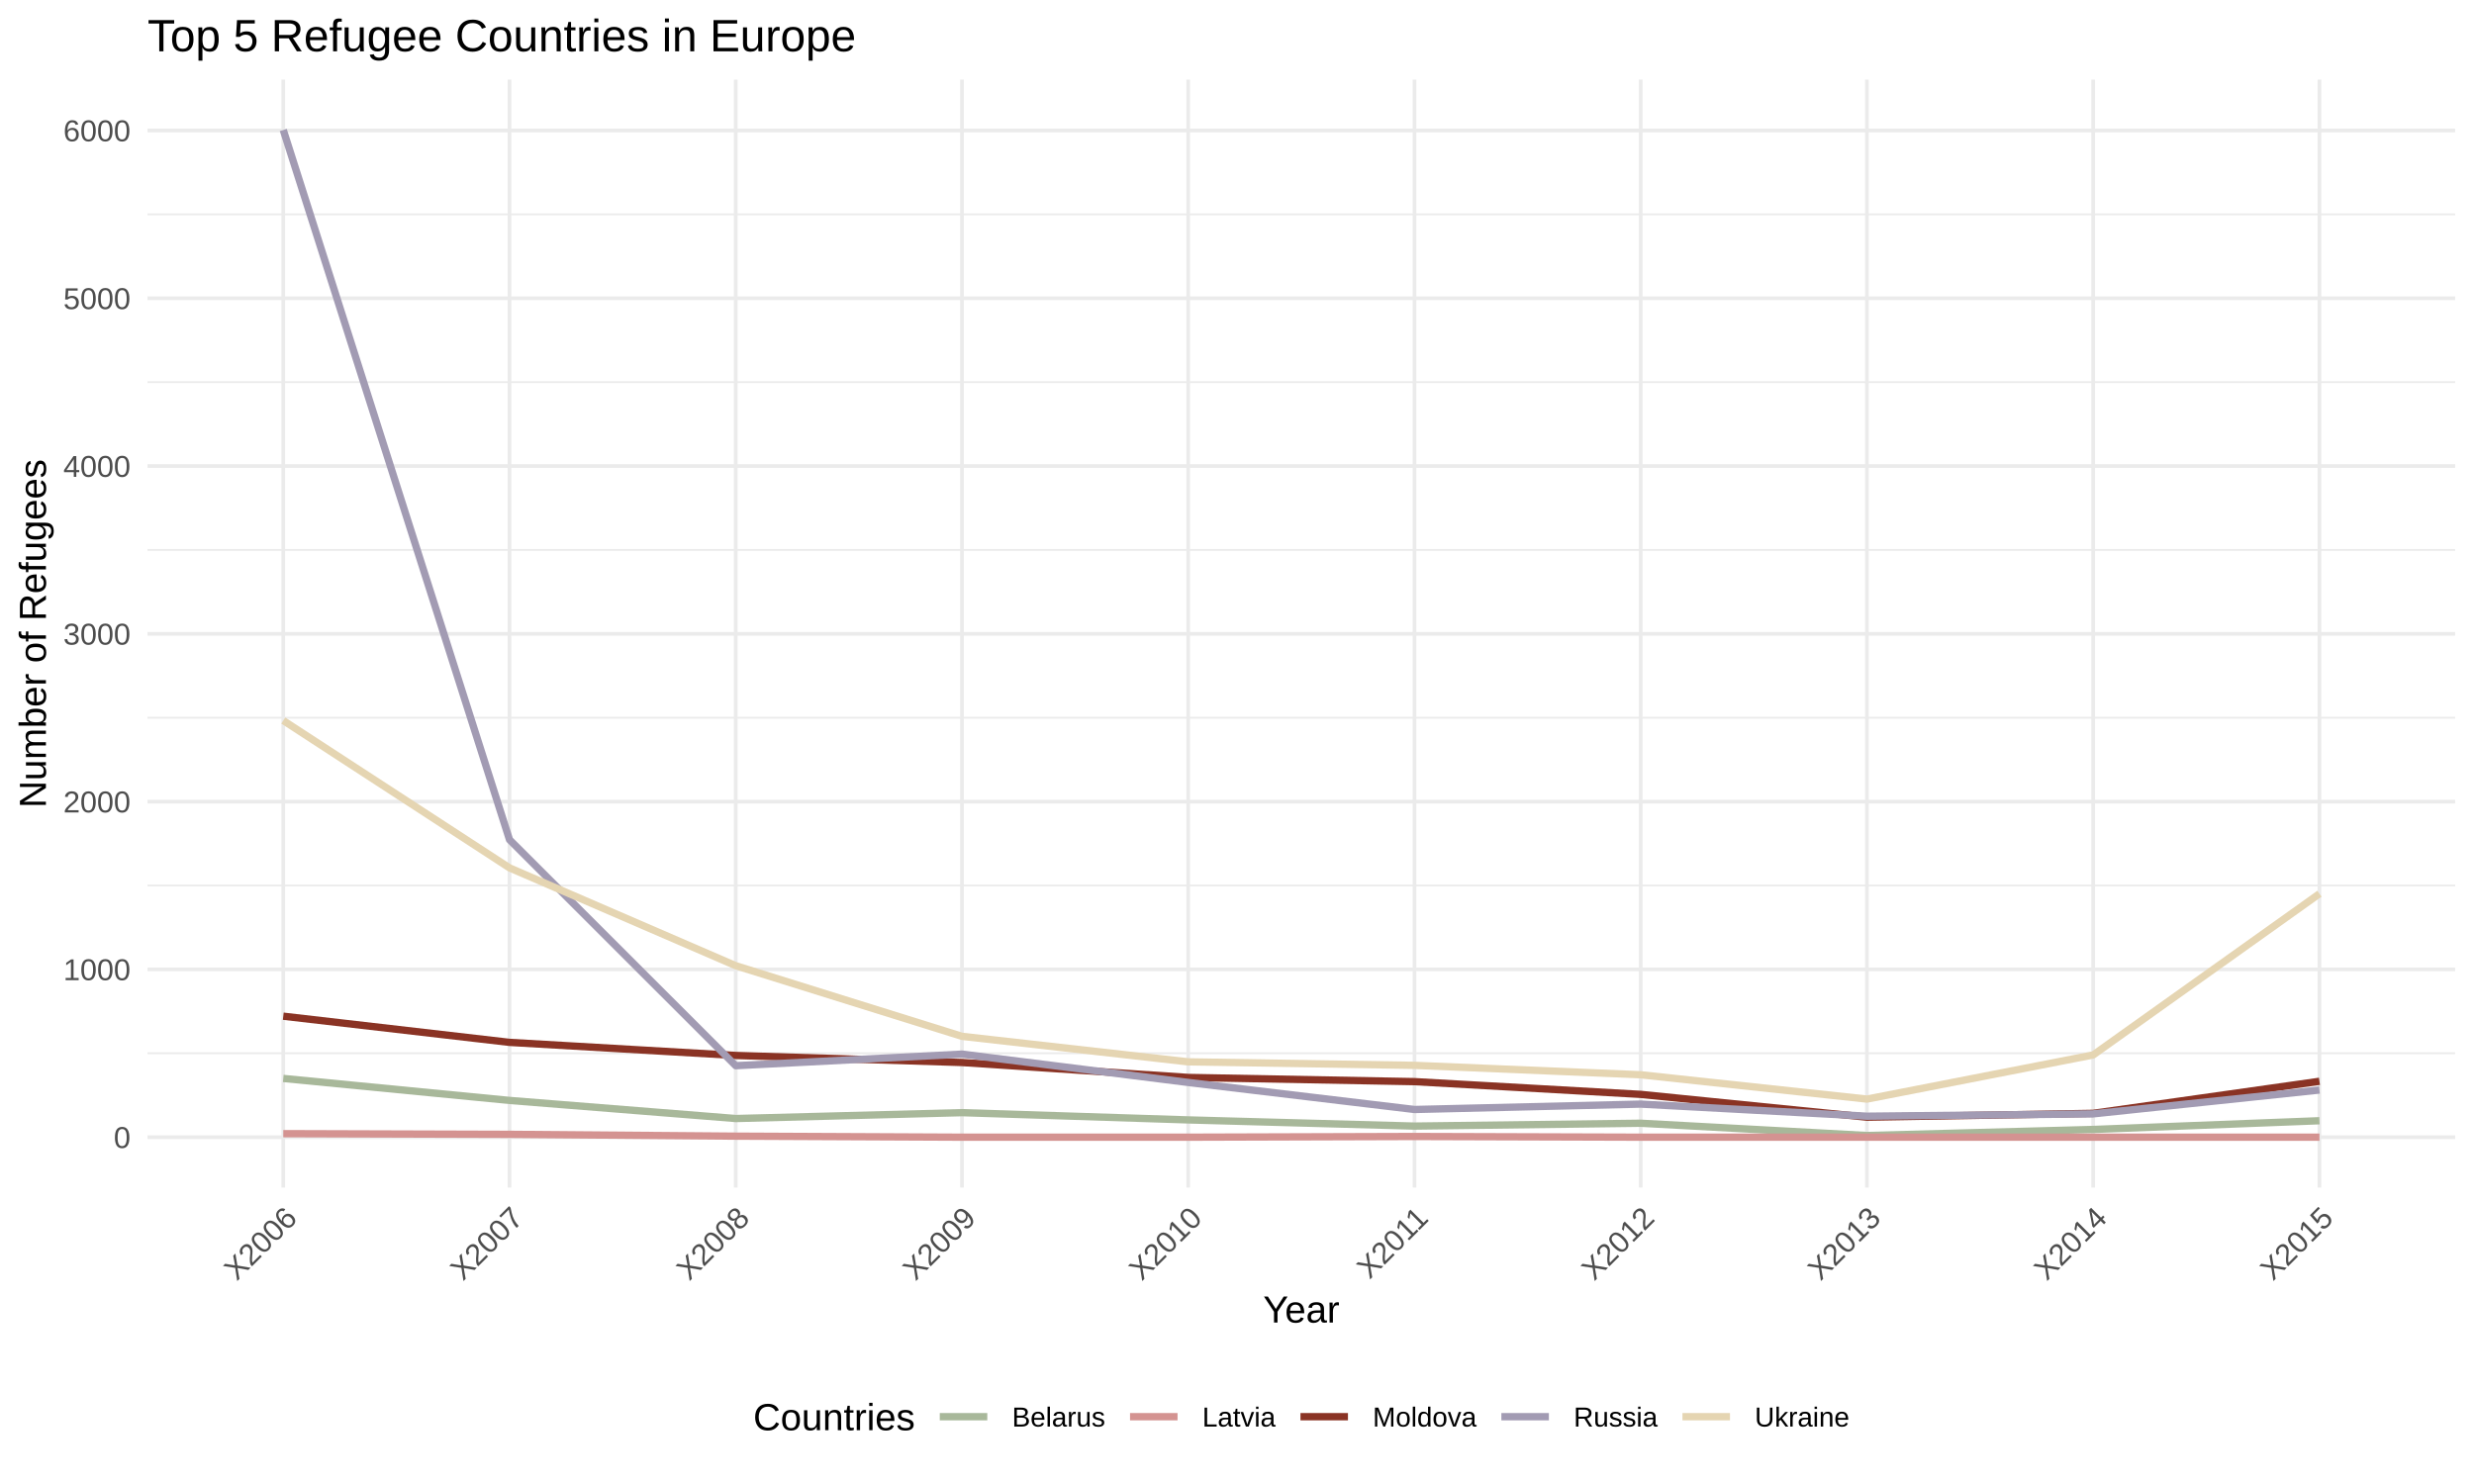
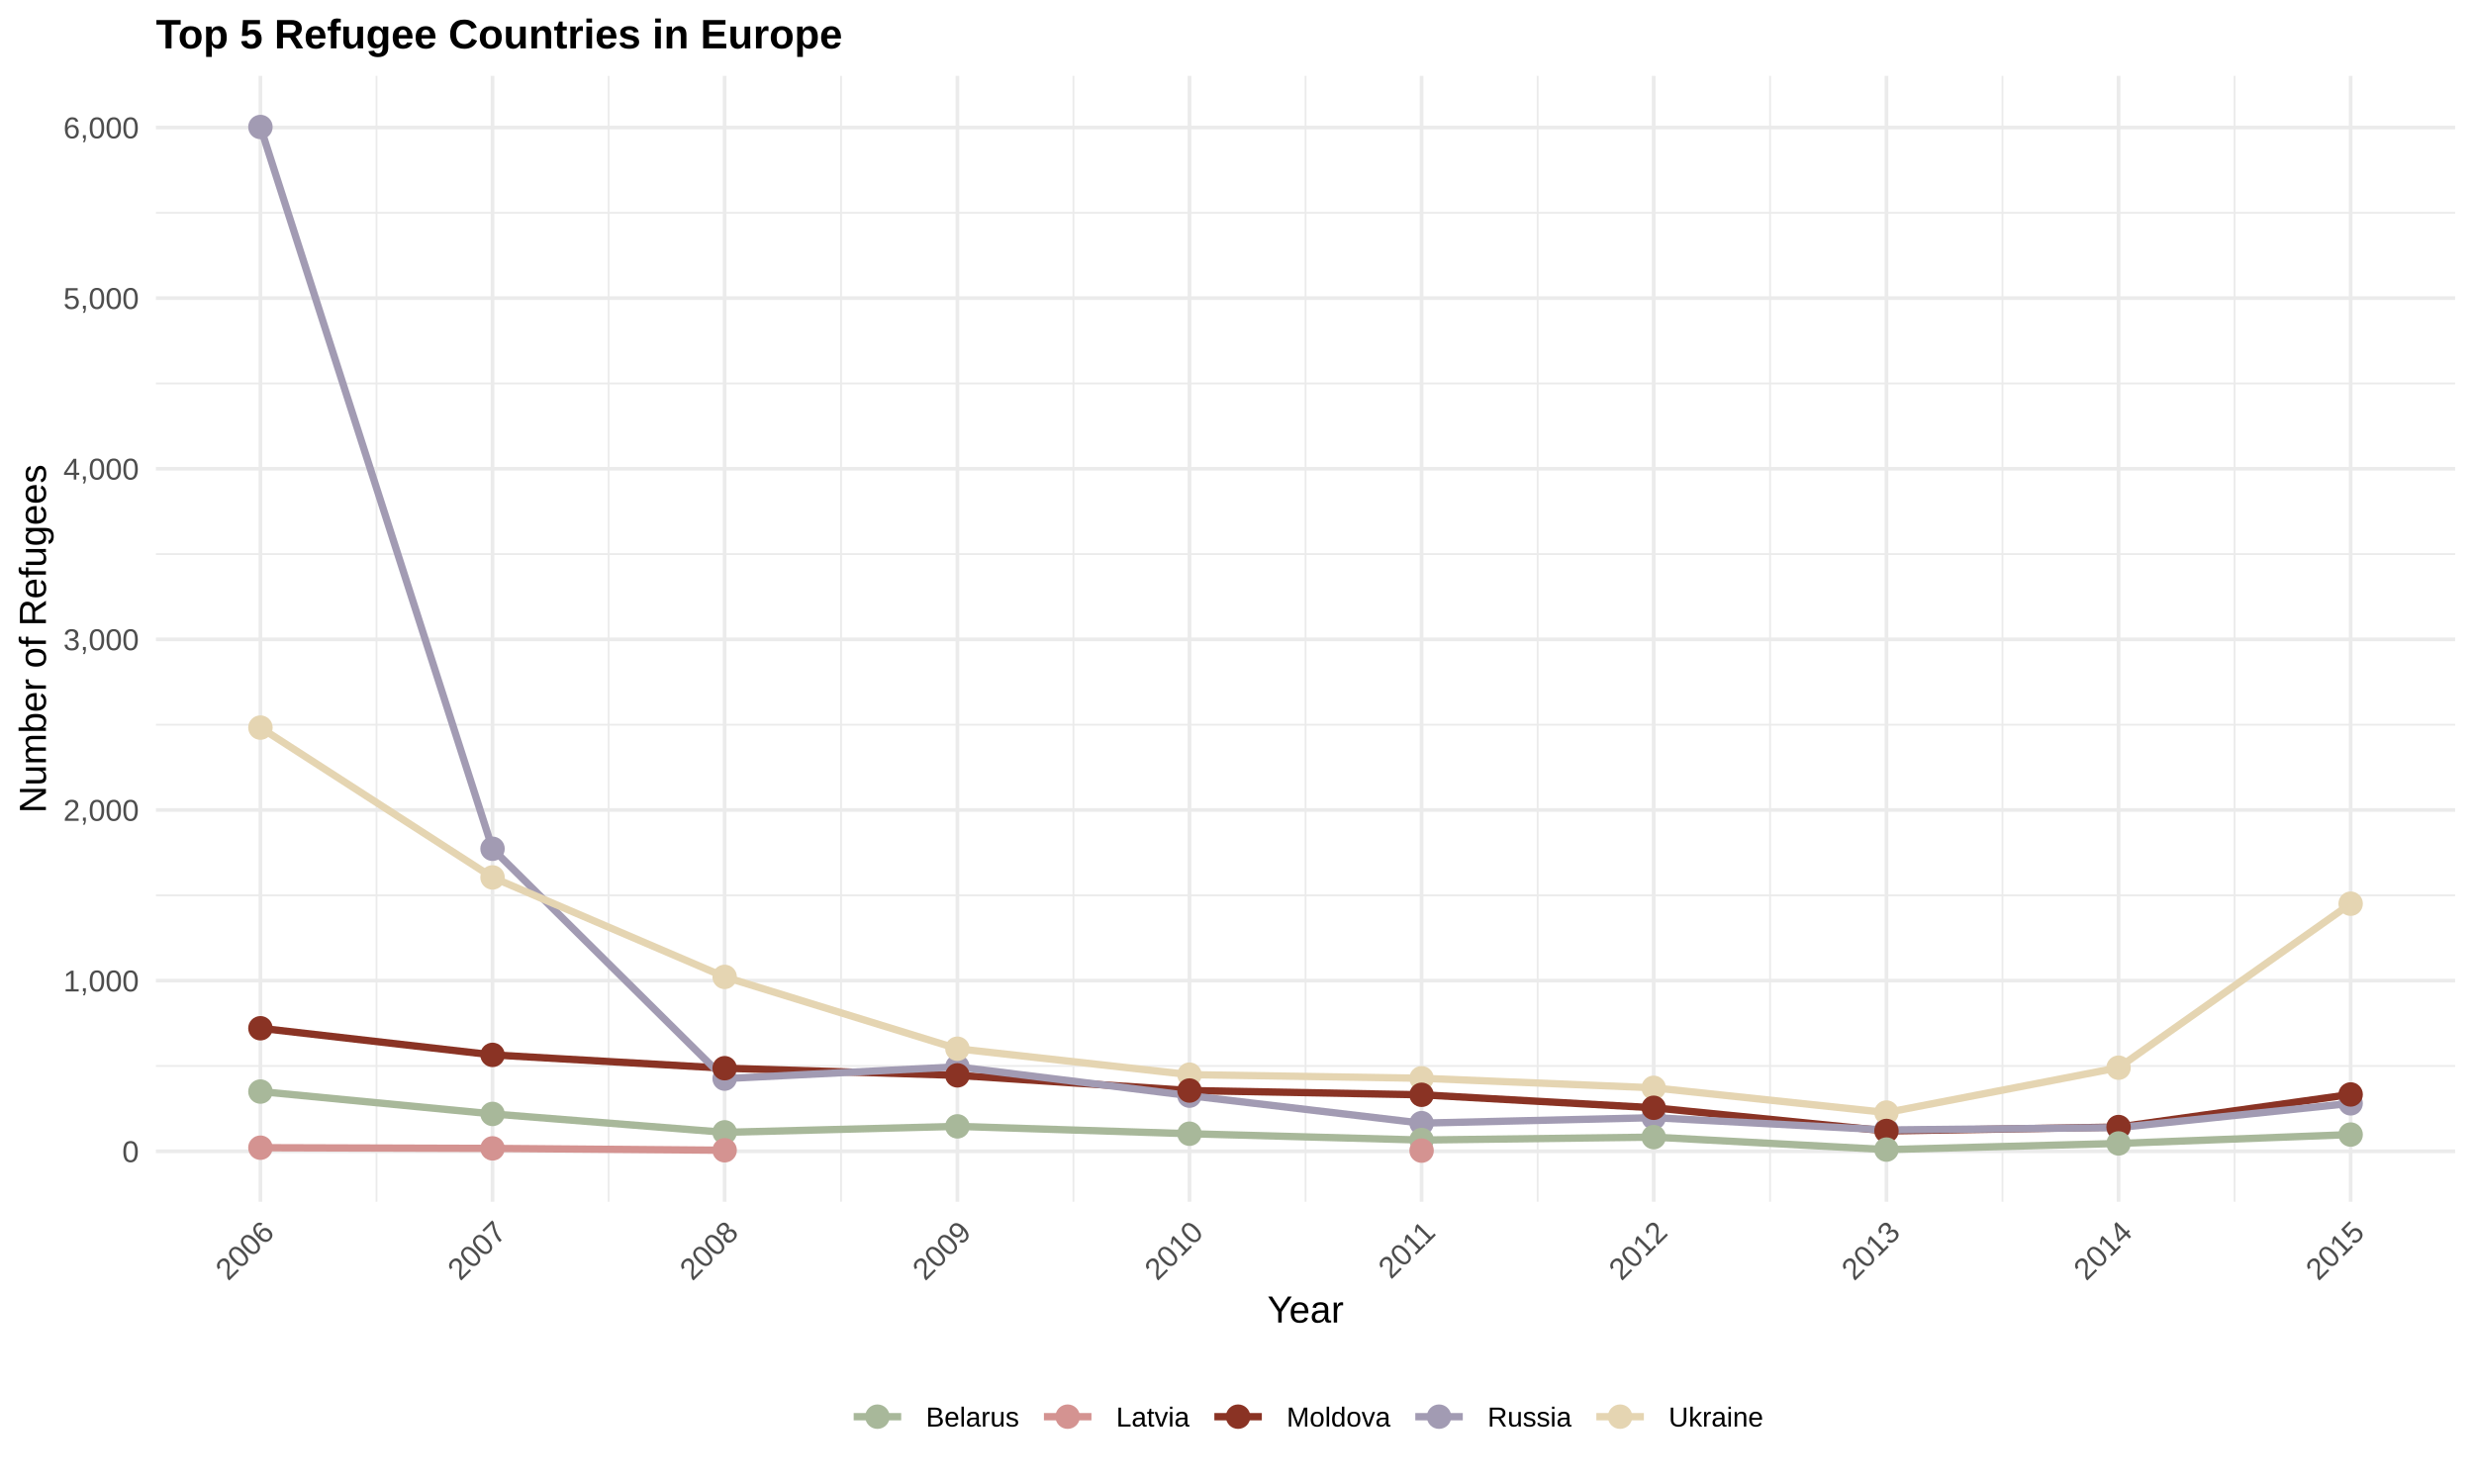
<svg xmlns="http://www.w3.org/2000/svg" class="svglite" width="720.00pt" height="432.00pt" viewBox="0 0 720.00 432.00">
  <defs>
    <style type="text/css">
    .svglite line, .svglite polyline, .svglite polygon, .svglite path, .svglite rect, .svglite circle {
      fill: none;
      stroke: #000000;
      stroke-linecap: round;
      stroke-linejoin: round;
      stroke-miterlimit: 10.00;
    }
    .svglite text {
      white-space: pre;
    }
  </style>
  </defs>
  <rect width="100%" height="100%" style="stroke: none; fill: none;" />
  <defs>
    <clipPath id="cpMC4wMHw3MjAuMDB8MC4wMHw0MzIuMDA=">
      <rect x="0.00" y="0.00" width="720.00" height="432.00" />
    </clipPath>
  </defs>
  <g clip-path="url(#cpMC4wMHw3MjAuMDB8MC4wMHw0MzIuMDA=)">
</g>
  <defs>
-     <clipPath id="cpNDIuOTN8NzE0LjUyfDIzLjE4fDM0NS43MA==">
-       <rect x="42.93" y="23.18" width="671.59" height="322.52" />
+     <clipPath id="cpNDUuMzh8NzE0LjUyfDIyLjA4fDM0OS44NQ==">
+       <rect x="45.38" y="22.08" width="669.14" height="327.77" />
    </clipPath>
  </defs>
-   <g clip-path="url(#cpNDIuOTN8NzE0LjUyfDIzLjE4fDM0NS43MA==)">
-     <polyline points="42.93,306.61 714.52,306.61 " style="stroke-width: 0.53; stroke: #EBEBEB; stroke-linecap: butt;" />
-     <polyline points="42.93,257.77 714.52,257.77 " style="stroke-width: 0.53; stroke: #EBEBEB; stroke-linecap: butt;" />
-     <polyline points="42.93,208.93 714.52,208.93 " style="stroke-width: 0.53; stroke: #EBEBEB; stroke-linecap: butt;" />
-     <polyline points="42.93,160.09 714.52,160.09 " style="stroke-width: 0.53; stroke: #EBEBEB; stroke-linecap: butt;" />
-     <polyline points="42.93,111.25 714.52,111.25 " style="stroke-width: 0.53; stroke: #EBEBEB; stroke-linecap: butt;" />
-     <polyline points="42.93,62.40 714.52,62.40 " style="stroke-width: 0.53; stroke: #EBEBEB; stroke-linecap: butt;" />
-     <polyline points="42.93,331.04 714.52,331.04 " style="stroke-width: 1.07; stroke: #EBEBEB; stroke-linecap: butt;" />
-     <polyline points="42.93,282.19 714.52,282.19 " style="stroke-width: 1.07; stroke: #EBEBEB; stroke-linecap: butt;" />
-     <polyline points="42.93,233.35 714.52,233.35 " style="stroke-width: 1.07; stroke: #EBEBEB; stroke-linecap: butt;" />
-     <polyline points="42.93,184.51 714.52,184.51 " style="stroke-width: 1.07; stroke: #EBEBEB; stroke-linecap: butt;" />
-     <polyline points="42.93,135.67 714.52,135.67 " style="stroke-width: 1.07; stroke: #EBEBEB; stroke-linecap: butt;" />
-     <polyline points="42.93,86.83 714.52,86.83 " style="stroke-width: 1.07; stroke: #EBEBEB; stroke-linecap: butt;" />
-     <polyline points="42.93,37.98 714.52,37.98 " style="stroke-width: 1.07; stroke: #EBEBEB; stroke-linecap: butt;" />
-     <polyline points="82.44,345.70 82.44,23.18 " style="stroke-width: 1.07; stroke: #EBEBEB; stroke-linecap: butt;" />
-     <polyline points="148.28,345.70 148.28,23.18 " style="stroke-width: 1.07; stroke: #EBEBEB; stroke-linecap: butt;" />
-     <polyline points="214.12,345.70 214.12,23.18 " style="stroke-width: 1.07; stroke: #EBEBEB; stroke-linecap: butt;" />
-     <polyline points="279.96,345.70 279.96,23.18 " style="stroke-width: 1.07; stroke: #EBEBEB; stroke-linecap: butt;" />
-     <polyline points="345.80,345.70 345.80,23.18 " style="stroke-width: 1.07; stroke: #EBEBEB; stroke-linecap: butt;" />
-     <polyline points="411.65,345.70 411.65,23.18 " style="stroke-width: 1.07; stroke: #EBEBEB; stroke-linecap: butt;" />
-     <polyline points="477.49,345.70 477.49,23.18 " style="stroke-width: 1.07; stroke: #EBEBEB; stroke-linecap: butt;" />
-     <polyline points="543.33,345.70 543.33,23.18 " style="stroke-width: 1.07; stroke: #EBEBEB; stroke-linecap: butt;" />
-     <polyline points="609.17,345.70 609.17,23.18 " style="stroke-width: 1.07; stroke: #EBEBEB; stroke-linecap: butt;" />
-     <polyline points="675.02,345.70 675.02,23.18 " style="stroke-width: 1.07; stroke: #EBEBEB; stroke-linecap: butt;" />
-     <polyline points="82.44,313.94 148.28,320.34 214.12,325.61 279.96,323.90 345.80,326.01 411.65,327.81 477.49,326.98 543.33,330.55 609.17,328.79 675.02,326.25 " style="stroke-width: 2.13; stroke: #A8B89A; stroke-linecap: butt;" />
-     <polyline points="82.44,330.01 148.28,330.21 214.12,330.74 279.96,331.04 345.80,331.04 411.65,330.84 477.49,331.04 543.33,331.04 609.17,331.04 675.02,331.04 " style="stroke-width: 2.13; stroke: #D49391; stroke-linecap: butt;" />
-     <polyline points="82.44,295.82 148.28,303.44 214.12,307.25 279.96,309.30 345.80,313.65 411.65,314.87 477.49,318.58 543.33,325.22 609.17,324.10 675.02,314.77 " style="stroke-width: 2.13; stroke: #8A3324; stroke-linecap: butt;" />
-     <polyline points="82.44,37.84 148.28,244.44 214.12,310.23 279.96,306.86 345.80,315.11 411.65,322.98 477.49,321.41 543.33,324.93 609.17,324.25 675.02,317.31 " style="stroke-width: 2.13; stroke: #A29BB3; stroke-linecap: butt;" />
-     <polyline points="82.44,209.76 148.28,252.64 214.12,281.12 279.96,301.68 345.80,309.11 411.65,310.13 477.49,312.87 543.33,319.95 609.17,307.10 675.02,260.17 " style="stroke-width: 2.13; stroke: #E5D5B2; stroke-linecap: butt;" />
+   <g clip-path="url(#cpNDUuMzh8NzE0LjUyfDIyLjA4fDM0OS44NQ==)">
+     <polyline points="45.38,310.31 714.52,310.31 " style="stroke-width: 0.53; stroke: #EBEBEB; stroke-linecap: butt;" />
+     <polyline points="45.38,260.64 714.52,260.64 " style="stroke-width: 0.53; stroke: #EBEBEB; stroke-linecap: butt;" />
+     <polyline points="45.38,210.97 714.52,210.97 " style="stroke-width: 0.53; stroke: #EBEBEB; stroke-linecap: butt;" />
+     <polyline points="45.38,161.30 714.52,161.30 " style="stroke-width: 0.53; stroke: #EBEBEB; stroke-linecap: butt;" />
+     <polyline points="45.38,111.63 714.52,111.63 " style="stroke-width: 0.53; stroke: #EBEBEB; stroke-linecap: butt;" />
+     <polyline points="45.38,61.96 714.52,61.96 " style="stroke-width: 0.53; stroke: #EBEBEB; stroke-linecap: butt;" />
+     <polyline points="109.57,349.85 109.57,22.08 " style="stroke-width: 0.53; stroke: #EBEBEB; stroke-linecap: butt;" />
+     <polyline points="177.12,349.85 177.12,22.08 " style="stroke-width: 0.53; stroke: #EBEBEB; stroke-linecap: butt;" />
+     <polyline points="244.76,349.85 244.76,22.08 " style="stroke-width: 0.53; stroke: #EBEBEB; stroke-linecap: butt;" />
+     <polyline points="312.40,349.85 312.40,22.08 " style="stroke-width: 0.53; stroke: #EBEBEB; stroke-linecap: butt;" />
+     <polyline points="379.95,349.85 379.95,22.08 " style="stroke-width: 0.53; stroke: #EBEBEB; stroke-linecap: butt;" />
+     <polyline points="447.50,349.85 447.50,22.08 " style="stroke-width: 0.53; stroke: #EBEBEB; stroke-linecap: butt;" />
+     <polyline points="515.14,349.85 515.14,22.08 " style="stroke-width: 0.53; stroke: #EBEBEB; stroke-linecap: butt;" />
+     <polyline points="582.78,349.85 582.78,22.08 " style="stroke-width: 0.53; stroke: #EBEBEB; stroke-linecap: butt;" />
+     <polyline points="650.33,349.85 650.33,22.08 " style="stroke-width: 0.53; stroke: #EBEBEB; stroke-linecap: butt;" />
+     <polyline points="45.38,335.15 714.52,335.15 " style="stroke-width: 1.07; stroke: #EBEBEB; stroke-linecap: butt;" />
+     <polyline points="45.38,285.47 714.52,285.47 " style="stroke-width: 1.07; stroke: #EBEBEB; stroke-linecap: butt;" />
+     <polyline points="45.38,235.80 714.52,235.80 " style="stroke-width: 1.07; stroke: #EBEBEB; stroke-linecap: butt;" />
+     <polyline points="45.38,186.13 714.52,186.13 " style="stroke-width: 1.07; stroke: #EBEBEB; stroke-linecap: butt;" />
+     <polyline points="45.38,136.46 714.52,136.46 " style="stroke-width: 1.07; stroke: #EBEBEB; stroke-linecap: butt;" />
+     <polyline points="45.38,86.79 714.52,86.79 " style="stroke-width: 1.07; stroke: #EBEBEB; stroke-linecap: butt;" />
+     <polyline points="45.38,37.12 714.52,37.12 " style="stroke-width: 1.07; stroke: #EBEBEB; stroke-linecap: butt;" />
+     <polyline points="75.79,349.85 75.79,22.08 " style="stroke-width: 1.07; stroke: #EBEBEB; stroke-linecap: butt;" />
+     <polyline points="143.34,349.85 143.34,22.08 " style="stroke-width: 1.07; stroke: #EBEBEB; stroke-linecap: butt;" />
+     <polyline points="210.89,349.85 210.89,22.08 " style="stroke-width: 1.07; stroke: #EBEBEB; stroke-linecap: butt;" />
+     <polyline points="278.63,349.85 278.63,22.08 " style="stroke-width: 1.07; stroke: #EBEBEB; stroke-linecap: butt;" />
+     <polyline points="346.17,349.85 346.17,22.08 " style="stroke-width: 1.07; stroke: #EBEBEB; stroke-linecap: butt;" />
+     <polyline points="413.72,349.85 413.72,22.08 " style="stroke-width: 1.07; stroke: #EBEBEB; stroke-linecap: butt;" />
+     <polyline points="481.27,349.85 481.27,22.08 " style="stroke-width: 1.07; stroke: #EBEBEB; stroke-linecap: butt;" />
+     <polyline points="549.01,349.85 549.01,22.08 " style="stroke-width: 1.07; stroke: #EBEBEB; stroke-linecap: butt;" />
+     <polyline points="616.56,349.85 616.56,22.08 " style="stroke-width: 1.07; stroke: #EBEBEB; stroke-linecap: butt;" />
+     <polyline points="684.10,349.85 684.10,22.08 " style="stroke-width: 1.07; stroke: #EBEBEB; stroke-linecap: butt;" />
+     <polyline points="75.79,317.76 143.34,324.27 210.89,329.63 278.63,327.89 346.17,330.03 413.72,331.87 481.27,331.02 549.01,334.65 616.56,332.86 684.10,330.28 " style="stroke-width: 2.13; stroke: #A8B89A; stroke-linecap: butt;" />
+     <polyline points="75.79,334.10 143.34,334.30 210.89,334.85 " style="stroke-width: 2.13; stroke: #D49391; stroke-linecap: butt;" />
+     <polyline points="75.79,299.33 143.34,307.08 210.89,310.96 278.63,313.04 346.17,317.46 413.72,318.70 481.27,322.48 549.01,329.23 616.56,328.09 684.10,318.60 " style="stroke-width: 2.13; stroke: #8A3324; stroke-linecap: butt;" />
+     <polyline points="75.79,36.97 143.34,247.08 210.89,313.99 278.63,310.56 346.17,318.95 413.72,326.95 481.27,325.36 549.01,328.94 616.56,328.24 684.10,321.19 " style="stroke-width: 2.13; stroke: #A29BB3; stroke-linecap: butt;" />
+     <polyline points="75.79,211.81 143.34,255.42 210.89,284.38 278.63,305.29 346.17,312.84 413.72,313.89 481.27,316.67 549.01,323.87 616.56,310.81 684.10,263.07 " style="stroke-width: 2.13; stroke: #E5D5B2; stroke-linecap: butt;" />
+     <circle cx="75.79" cy="36.97" r="3.56" style="stroke-width: 0.71; stroke: none; fill: #A29BB3;" />
+     <circle cx="143.34" cy="247.08" r="3.56" style="stroke-width: 0.71; stroke: none; fill: #A29BB3;" />
+     <circle cx="210.89" cy="313.99" r="3.56" style="stroke-width: 0.71; stroke: none; fill: #A29BB3;" />
+     <circle cx="278.63" cy="310.56" r="3.56" style="stroke-width: 0.71; stroke: none; fill: #A29BB3;" />
+     <circle cx="346.17" cy="318.95" r="3.56" style="stroke-width: 0.71; stroke: none; fill: #A29BB3;" />
+     <circle cx="413.72" cy="326.95" r="3.56" style="stroke-width: 0.71; stroke: none; fill: #A29BB3;" />
+     <circle cx="481.27" cy="325.36" r="3.56" style="stroke-width: 0.71; stroke: none; fill: #A29BB3;" />
+     <circle cx="549.01" cy="328.94" r="3.56" style="stroke-width: 0.71; stroke: none; fill: #A29BB3;" />
+     <circle cx="616.56" cy="328.24" r="3.56" style="stroke-width: 0.71; stroke: none; fill: #A29BB3;" />
+     <circle cx="684.10" cy="321.19" r="3.56" style="stroke-width: 0.71; stroke: none; fill: #A29BB3;" />
+     <circle cx="75.79" cy="211.81" r="3.56" style="stroke-width: 0.71; stroke: none; fill: #E5D5B2;" />
+     <circle cx="143.34" cy="255.42" r="3.56" style="stroke-width: 0.71; stroke: none; fill: #E5D5B2;" />
+     <circle cx="210.89" cy="284.38" r="3.56" style="stroke-width: 0.71; stroke: none; fill: #E5D5B2;" />
+     <circle cx="278.63" cy="305.29" r="3.56" style="stroke-width: 0.71; stroke: none; fill: #E5D5B2;" />
+     <circle cx="346.17" cy="312.84" r="3.56" style="stroke-width: 0.71; stroke: none; fill: #E5D5B2;" />
+     <circle cx="413.72" cy="313.89" r="3.56" style="stroke-width: 0.71; stroke: none; fill: #E5D5B2;" />
+     <circle cx="481.27" cy="316.67" r="3.56" style="stroke-width: 0.71; stroke: none; fill: #E5D5B2;" />
+     <circle cx="549.01" cy="323.87" r="3.56" style="stroke-width: 0.71; stroke: none; fill: #E5D5B2;" />
+     <circle cx="616.56" cy="310.81" r="3.56" style="stroke-width: 0.71; stroke: none; fill: #E5D5B2;" />
+     <circle cx="684.10" cy="263.07" r="3.56" style="stroke-width: 0.71; stroke: none; fill: #E5D5B2;" />
+     <circle cx="75.79" cy="299.33" r="3.56" style="stroke-width: 0.71; stroke: none; fill: #8A3324;" />
+     <circle cx="143.34" cy="307.08" r="3.56" style="stroke-width: 0.71; stroke: none; fill: #8A3324;" />
+     <circle cx="210.89" cy="310.96" r="3.56" style="stroke-width: 0.71; stroke: none; fill: #8A3324;" />
+     <circle cx="278.63" cy="313.04" r="3.56" style="stroke-width: 0.71; stroke: none; fill: #8A3324;" />
+     <circle cx="346.17" cy="317.46" r="3.56" style="stroke-width: 0.71; stroke: none; fill: #8A3324;" />
+     <circle cx="413.72" cy="318.70" r="3.56" style="stroke-width: 0.71; stroke: none; fill: #8A3324;" />
+     <circle cx="481.27" cy="322.48" r="3.56" style="stroke-width: 0.71; stroke: none; fill: #8A3324;" />
+     <circle cx="549.01" cy="329.23" r="3.56" style="stroke-width: 0.71; stroke: none; fill: #8A3324;" />
+     <circle cx="616.56" cy="328.09" r="3.56" style="stroke-width: 0.71; stroke: none; fill: #8A3324;" />
+     <circle cx="684.10" cy="318.60" r="3.56" style="stroke-width: 0.71; stroke: none; fill: #8A3324;" />
+     <circle cx="75.79" cy="317.76" r="3.56" style="stroke-width: 0.71; stroke: none; fill: #A8B89A;" />
+     <circle cx="143.34" cy="324.27" r="3.56" style="stroke-width: 0.71; stroke: none; fill: #A8B89A;" />
+     <circle cx="210.89" cy="329.63" r="3.56" style="stroke-width: 0.71; stroke: none; fill: #A8B89A;" />
+     <circle cx="278.63" cy="327.89" r="3.56" style="stroke-width: 0.71; stroke: none; fill: #A8B89A;" />
+     <circle cx="346.17" cy="330.03" r="3.56" style="stroke-width: 0.71; stroke: none; fill: #A8B89A;" />
+     <circle cx="413.72" cy="331.87" r="3.56" style="stroke-width: 0.71; stroke: none; fill: #A8B89A;" />
+     <circle cx="481.27" cy="331.02" r="3.56" style="stroke-width: 0.71; stroke: none; fill: #A8B89A;" />
+     <circle cx="549.01" cy="334.65" r="3.56" style="stroke-width: 0.71; stroke: none; fill: #A8B89A;" />
+     <circle cx="616.56" cy="332.86" r="3.56" style="stroke-width: 0.71; stroke: none; fill: #A8B89A;" />
+     <circle cx="684.10" cy="330.28" r="3.56" style="stroke-width: 0.71; stroke: none; fill: #A8B89A;" />
+     <circle cx="75.79" cy="334.10" r="3.56" style="stroke-width: 0.71; stroke: none; fill: #D49391;" />
+     <circle cx="143.34" cy="334.30" r="3.56" style="stroke-width: 0.71; stroke: none; fill: #D49391;" />
+     <circle cx="210.89" cy="334.85" r="3.56" style="stroke-width: 0.71; stroke: none; fill: #D49391;" />
+     <circle cx="413.72" cy="334.95" r="3.56" style="stroke-width: 0.71; stroke: none; fill: #D49391;" />
  </g>
  <g clip-path="url(#cpMC4wMHw3MjAuMDB8MC4wMHw0MzIuMDA=)">
-     <text x="38.00" y="334.19" text-anchor="end" style="font-size: 8.80px;fill: #4D4D4D; font-family: &quot;Arial&quot;;" textLength="4.90px" lengthAdjust="spacingAndGlyphs">0</text>
-     <text x="38.00" y="285.34" text-anchor="end" style="font-size: 8.80px;fill: #4D4D4D; font-family: &quot;Arial&quot;;" textLength="19.58px" lengthAdjust="spacingAndGlyphs">1000</text>
-     <text x="38.00" y="236.50" text-anchor="end" style="font-size: 8.80px;fill: #4D4D4D; font-family: &quot;Arial&quot;;" textLength="19.58px" lengthAdjust="spacingAndGlyphs">2000</text>
-     <text x="38.00" y="187.66" text-anchor="end" style="font-size: 8.80px;fill: #4D4D4D; font-family: &quot;Arial&quot;;" textLength="19.58px" lengthAdjust="spacingAndGlyphs">3000</text>
-     <text x="38.00" y="138.82" text-anchor="end" style="font-size: 8.80px;fill: #4D4D4D; font-family: &quot;Arial&quot;;" textLength="19.58px" lengthAdjust="spacingAndGlyphs">4000</text>
-     <text x="38.00" y="89.98" text-anchor="end" style="font-size: 8.80px;fill: #4D4D4D; font-family: &quot;Arial&quot;;" textLength="19.58px" lengthAdjust="spacingAndGlyphs">5000</text>
-     <text x="38.00" y="41.13" text-anchor="end" style="font-size: 8.80px;fill: #4D4D4D; font-family: &quot;Arial&quot;;" textLength="19.58px" lengthAdjust="spacingAndGlyphs">6000</text>
-     <text transform="translate(86.89,355.08) rotate(-45)" text-anchor="end" style="font-size: 8.80px;fill: #4D4D4D; font-family: &quot;Arial&quot;;" textLength="25.45px" lengthAdjust="spacingAndGlyphs">X2006</text>
-     <text transform="translate(152.73,355.08) rotate(-45)" text-anchor="end" style="font-size: 8.80px;fill: #4D4D4D; font-family: &quot;Arial&quot;;" textLength="25.45px" lengthAdjust="spacingAndGlyphs">X2007</text>
-     <text transform="translate(218.57,355.08) rotate(-45)" text-anchor="end" style="font-size: 8.80px;fill: #4D4D4D; font-family: &quot;Arial&quot;;" textLength="25.45px" lengthAdjust="spacingAndGlyphs">X2008</text>
-     <text transform="translate(284.42,355.08) rotate(-45)" text-anchor="end" style="font-size: 8.80px;fill: #4D4D4D; font-family: &quot;Arial&quot;;" textLength="25.45px" lengthAdjust="spacingAndGlyphs">X2009</text>
-     <text transform="translate(350.26,355.08) rotate(-45)" text-anchor="end" style="font-size: 8.80px;fill: #4D4D4D; font-family: &quot;Arial&quot;;" textLength="25.45px" lengthAdjust="spacingAndGlyphs">X2010</text>
-     <text transform="translate(416.10,355.08) rotate(-45)" text-anchor="end" style="font-size: 8.80px;fill: #4D4D4D; font-family: &quot;Arial&quot;;" textLength="24.80px" lengthAdjust="spacingAndGlyphs">X2011</text>
-     <text transform="translate(481.94,355.08) rotate(-45)" text-anchor="end" style="font-size: 8.80px;fill: #4D4D4D; font-family: &quot;Arial&quot;;" textLength="25.45px" lengthAdjust="spacingAndGlyphs">X2012</text>
-     <text transform="translate(547.79,355.08) rotate(-45)" text-anchor="end" style="font-size: 8.80px;fill: #4D4D4D; font-family: &quot;Arial&quot;;" textLength="25.45px" lengthAdjust="spacingAndGlyphs">X2013</text>
-     <text transform="translate(613.63,355.08) rotate(-45)" text-anchor="end" style="font-size: 8.80px;fill: #4D4D4D; font-family: &quot;Arial&quot;;" textLength="25.45px" lengthAdjust="spacingAndGlyphs">X2014</text>
-     <text transform="translate(679.47,355.08) rotate(-45)" text-anchor="end" style="font-size: 8.80px;fill: #4D4D4D; font-family: &quot;Arial&quot;;" textLength="25.45px" lengthAdjust="spacingAndGlyphs">X2015</text>
-     <text x="378.73" y="385.00" text-anchor="middle" style="font-size: 11.00px; font-family: &quot;Arial&quot;;" textLength="22.23px" lengthAdjust="spacingAndGlyphs">Year</text>
-     <text transform="translate(13.36,184.44) rotate(-90)" text-anchor="middle" style="font-size: 11.00px; font-family: &quot;Arial&quot;;" textLength="101.53px" lengthAdjust="spacingAndGlyphs">Number of Refugees</text>
-     <text x="219.21" y="416.34" style="font-size: 11.00px; font-family: &quot;Arial&quot;;" textLength="47.09px" lengthAdjust="spacingAndGlyphs">Countries</text>
-     <line x1="273.50" y1="412.40" x2="287.33" y2="412.40" style="stroke-width: 2.13; stroke: #A8B89A; stroke-linecap: butt;" />
-     <line x1="328.87" y1="412.40" x2="342.70" y2="412.40" style="stroke-width: 2.13; stroke: #D49391; stroke-linecap: butt;" />
-     <line x1="378.47" y1="412.40" x2="392.29" y2="412.40" style="stroke-width: 2.13; stroke: #8A3324; stroke-linecap: butt;" />
-     <line x1="436.94" y1="412.40" x2="450.77" y2="412.40" style="stroke-width: 2.13; stroke: #A29BB3; stroke-linecap: butt;" />
-     <line x1="489.64" y1="412.40" x2="503.47" y2="412.40" style="stroke-width: 2.13; stroke: #E5D5B2; stroke-linecap: butt;" />
-     <text x="294.53" y="415.27" style="font-size: 8.00px; font-family: &quot;Arial&quot;;" textLength="27.13px" lengthAdjust="spacingAndGlyphs">Belarus</text>
-     <text x="349.90" y="415.27" style="font-size: 8.00px; font-family: &quot;Arial&quot;;" textLength="21.36px" lengthAdjust="spacingAndGlyphs">Latvia</text>
-     <text x="399.50" y="415.27" style="font-size: 8.00px; font-family: &quot;Arial&quot;;" textLength="30.24px" lengthAdjust="spacingAndGlyphs">Moldova</text>
-     <text x="457.98" y="415.27" style="font-size: 8.00px; font-family: &quot;Arial&quot;;" textLength="24.46px" lengthAdjust="spacingAndGlyphs">Russia</text>
-     <text x="510.67" y="415.27" style="font-size: 8.00px; font-family: &quot;Arial&quot;;" textLength="27.57px" lengthAdjust="spacingAndGlyphs">Ukraine</text>
-     <text x="42.93" y="14.93" style="font-size: 13.20px; font-family: &quot;Arial&quot;;" textLength="206.06px" lengthAdjust="spacingAndGlyphs">Top 5 Refugee Countries in Europe</text>
+     <text x="40.45" y="338.30" text-anchor="end" style="font-size: 8.80px;fill: #4D4D4D; font-family: &quot;Arial&quot;;" textLength="4.90px" lengthAdjust="spacingAndGlyphs">0</text>
+     <text x="40.45" y="288.62" text-anchor="end" style="font-size: 8.80px;fill: #4D4D4D; font-family: &quot;Arial&quot;;" textLength="22.03px" lengthAdjust="spacingAndGlyphs">1,000</text>
+     <text x="40.45" y="238.95" text-anchor="end" style="font-size: 8.80px;fill: #4D4D4D; font-family: &quot;Arial&quot;;" textLength="22.03px" lengthAdjust="spacingAndGlyphs">2,000</text>
+     <text x="40.45" y="189.28" text-anchor="end" style="font-size: 8.80px;fill: #4D4D4D; font-family: &quot;Arial&quot;;" textLength="22.03px" lengthAdjust="spacingAndGlyphs">3,000</text>
+     <text x="40.45" y="139.61" text-anchor="end" style="font-size: 8.80px;fill: #4D4D4D; font-family: &quot;Arial&quot;;" textLength="22.03px" lengthAdjust="spacingAndGlyphs">4,000</text>
+     <text x="40.45" y="89.94" text-anchor="end" style="font-size: 8.80px;fill: #4D4D4D; font-family: &quot;Arial&quot;;" textLength="22.03px" lengthAdjust="spacingAndGlyphs">5,000</text>
+     <text x="40.45" y="40.27" text-anchor="end" style="font-size: 8.80px;fill: #4D4D4D; font-family: &quot;Arial&quot;;" textLength="22.03px" lengthAdjust="spacingAndGlyphs">6,000</text>
+     <text transform="translate(80.25,359.23) rotate(-45)" text-anchor="end" style="font-size: 8.80px;fill: #4D4D4D; font-family: &quot;Arial&quot;;" textLength="19.58px" lengthAdjust="spacingAndGlyphs">2006</text>
+     <text transform="translate(147.80,359.23) rotate(-45)" text-anchor="end" style="font-size: 8.80px;fill: #4D4D4D; font-family: &quot;Arial&quot;;" textLength="19.58px" lengthAdjust="spacingAndGlyphs">2007</text>
+     <text transform="translate(215.35,359.23) rotate(-45)" text-anchor="end" style="font-size: 8.80px;fill: #4D4D4D; font-family: &quot;Arial&quot;;" textLength="19.58px" lengthAdjust="spacingAndGlyphs">2008</text>
+     <text transform="translate(283.08,359.23) rotate(-45)" text-anchor="end" style="font-size: 8.80px;fill: #4D4D4D; font-family: &quot;Arial&quot;;" textLength="19.58px" lengthAdjust="spacingAndGlyphs">2009</text>
+     <text transform="translate(350.63,359.23) rotate(-45)" text-anchor="end" style="font-size: 8.80px;fill: #4D4D4D; font-family: &quot;Arial&quot;;" textLength="19.58px" lengthAdjust="spacingAndGlyphs">2010</text>
+     <text transform="translate(418.18,359.23) rotate(-45)" text-anchor="end" style="font-size: 8.80px;fill: #4D4D4D; font-family: &quot;Arial&quot;;" textLength="18.93px" lengthAdjust="spacingAndGlyphs">2011</text>
+     <text transform="translate(485.73,359.23) rotate(-45)" text-anchor="end" style="font-size: 8.80px;fill: #4D4D4D; font-family: &quot;Arial&quot;;" textLength="19.58px" lengthAdjust="spacingAndGlyphs">2012</text>
+     <text transform="translate(553.46,359.23) rotate(-45)" text-anchor="end" style="font-size: 8.80px;fill: #4D4D4D; font-family: &quot;Arial&quot;;" textLength="19.58px" lengthAdjust="spacingAndGlyphs">2013</text>
+     <text transform="translate(621.01,359.23) rotate(-45)" text-anchor="end" style="font-size: 8.80px;fill: #4D4D4D; font-family: &quot;Arial&quot;;" textLength="19.58px" lengthAdjust="spacingAndGlyphs">2014</text>
+     <text transform="translate(688.56,359.23) rotate(-45)" text-anchor="end" style="font-size: 8.80px;fill: #4D4D4D; font-family: &quot;Arial&quot;;" textLength="19.58px" lengthAdjust="spacingAndGlyphs">2015</text>
+     <text x="379.95" y="385.00" text-anchor="middle" style="font-size: 11.00px; font-family: &quot;Arial&quot;;" textLength="22.23px" lengthAdjust="spacingAndGlyphs">Year</text>
+     <text transform="translate(13.36,185.96) rotate(-90)" text-anchor="middle" style="font-size: 11.00px; font-family: &quot;Arial&quot;;" textLength="101.53px" lengthAdjust="spacingAndGlyphs">Number of Refugees</text>
+     <line x1="248.44" y1="412.40" x2="262.27" y2="412.40" style="stroke-width: 2.13; stroke: #A8B89A; stroke-linecap: butt;" />
+     <circle cx="255.36" cy="412.40" r="3.56" style="stroke-width: 0.71; stroke: none; fill: #A8B89A;" />
+     <line x1="303.81" y1="412.40" x2="317.64" y2="412.40" style="stroke-width: 2.13; stroke: #D49391; stroke-linecap: butt;" />
+     <circle cx="310.72" cy="412.40" r="3.56" style="stroke-width: 0.71; stroke: none; fill: #D49391;" />
+     <line x1="353.41" y1="412.40" x2="367.23" y2="412.40" style="stroke-width: 2.13; stroke: #8A3324; stroke-linecap: butt;" />
+     <circle cx="360.32" cy="412.40" r="3.56" style="stroke-width: 0.71; stroke: none; fill: #8A3324;" />
+     <line x1="411.89" y1="412.40" x2="425.71" y2="412.40" style="stroke-width: 2.13; stroke: #A29BB3; stroke-linecap: butt;" />
+     <circle cx="418.80" cy="412.40" r="3.56" style="stroke-width: 0.71; stroke: none; fill: #A29BB3;" />
+     <line x1="464.58" y1="412.40" x2="478.41" y2="412.40" style="stroke-width: 2.13; stroke: #E5D5B2; stroke-linecap: butt;" />
+     <circle cx="471.49" cy="412.40" r="3.56" style="stroke-width: 0.71; stroke: none; fill: #E5D5B2;" />
+     <text x="269.48" y="415.27" style="font-size: 8.00px; font-family: &quot;Arial&quot;;" textLength="27.13px" lengthAdjust="spacingAndGlyphs">Belarus</text>
+     <text x="324.84" y="415.27" style="font-size: 8.00px; font-family: &quot;Arial&quot;;" textLength="21.36px" lengthAdjust="spacingAndGlyphs">Latvia</text>
+     <text x="374.44" y="415.27" style="font-size: 8.00px; font-family: &quot;Arial&quot;;" textLength="30.24px" lengthAdjust="spacingAndGlyphs">Moldova</text>
+     <text x="432.92" y="415.27" style="font-size: 8.00px; font-family: &quot;Arial&quot;;" textLength="24.46px" lengthAdjust="spacingAndGlyphs">Russia</text>
+     <text x="485.61" y="415.27" style="font-size: 8.00px; font-family: &quot;Arial&quot;;" textLength="27.57px" lengthAdjust="spacingAndGlyphs">Ukraine</text>
+     <text x="45.38" y="14.08" style="font-size: 12.00px; font-weight: bold; font-family: &quot;Arial&quot;;" textLength="199.80px" lengthAdjust="spacingAndGlyphs">Top 5 Refugee Countries in Europe</text>
  </g>
</svg>
